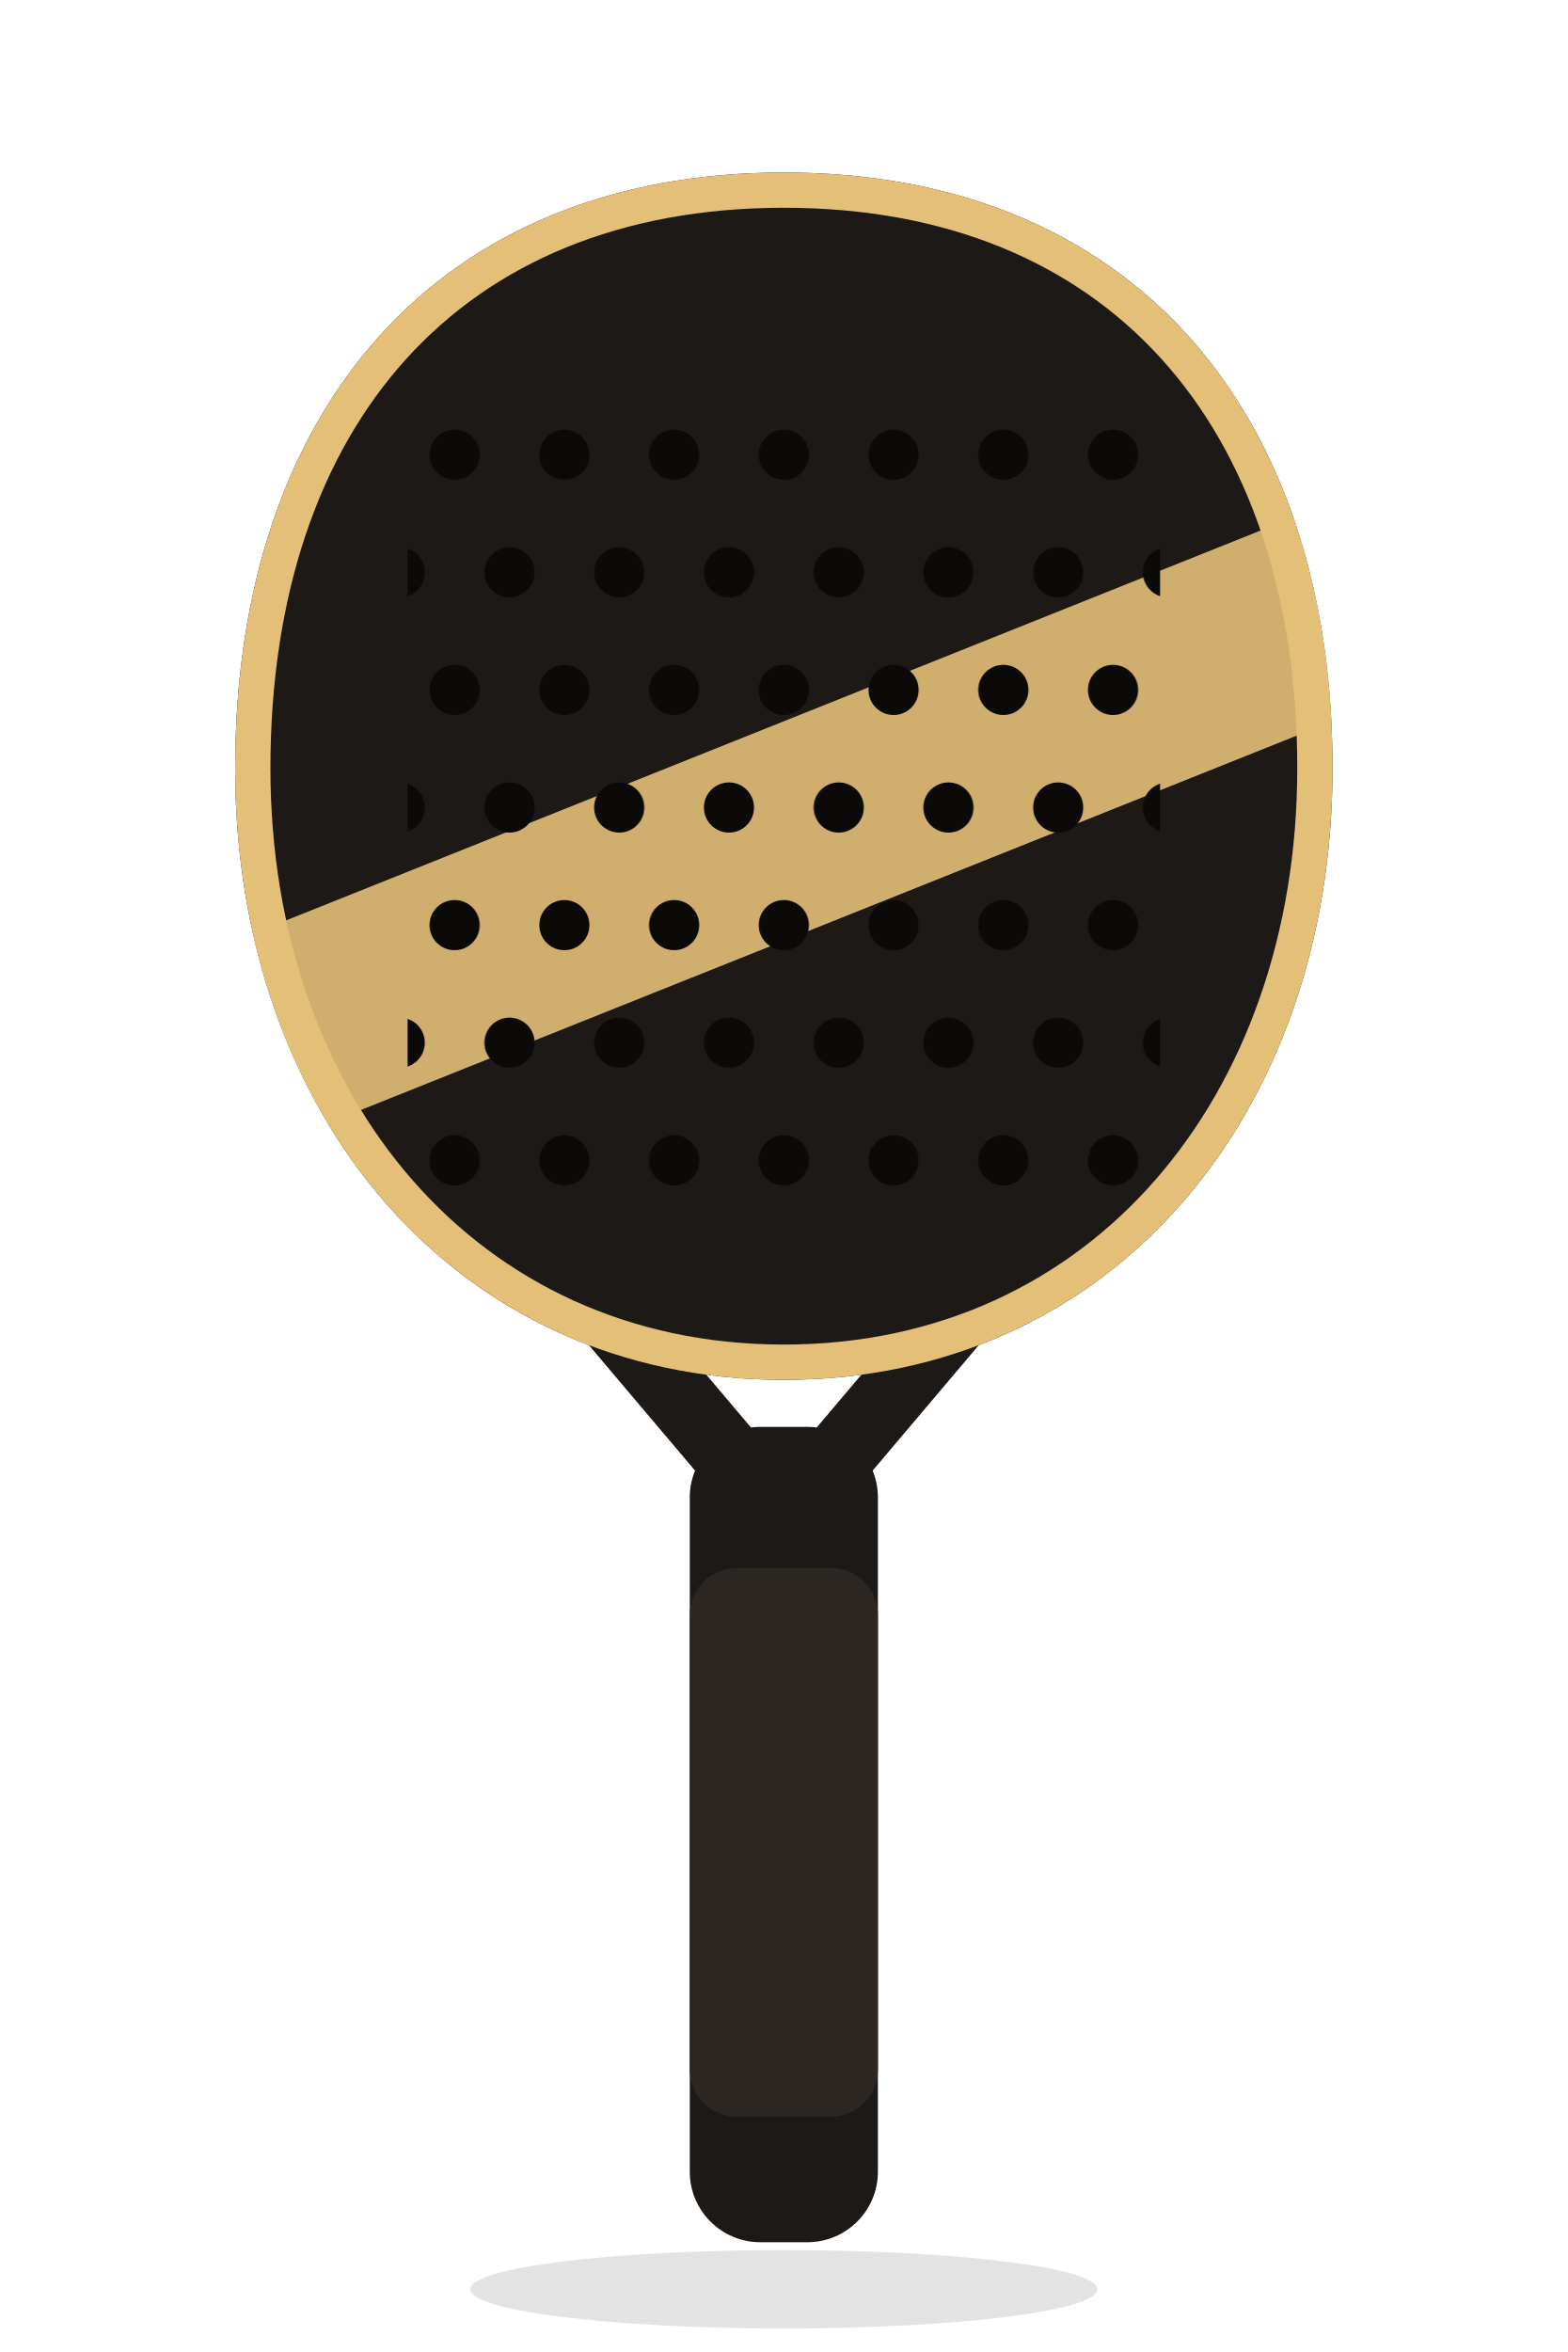
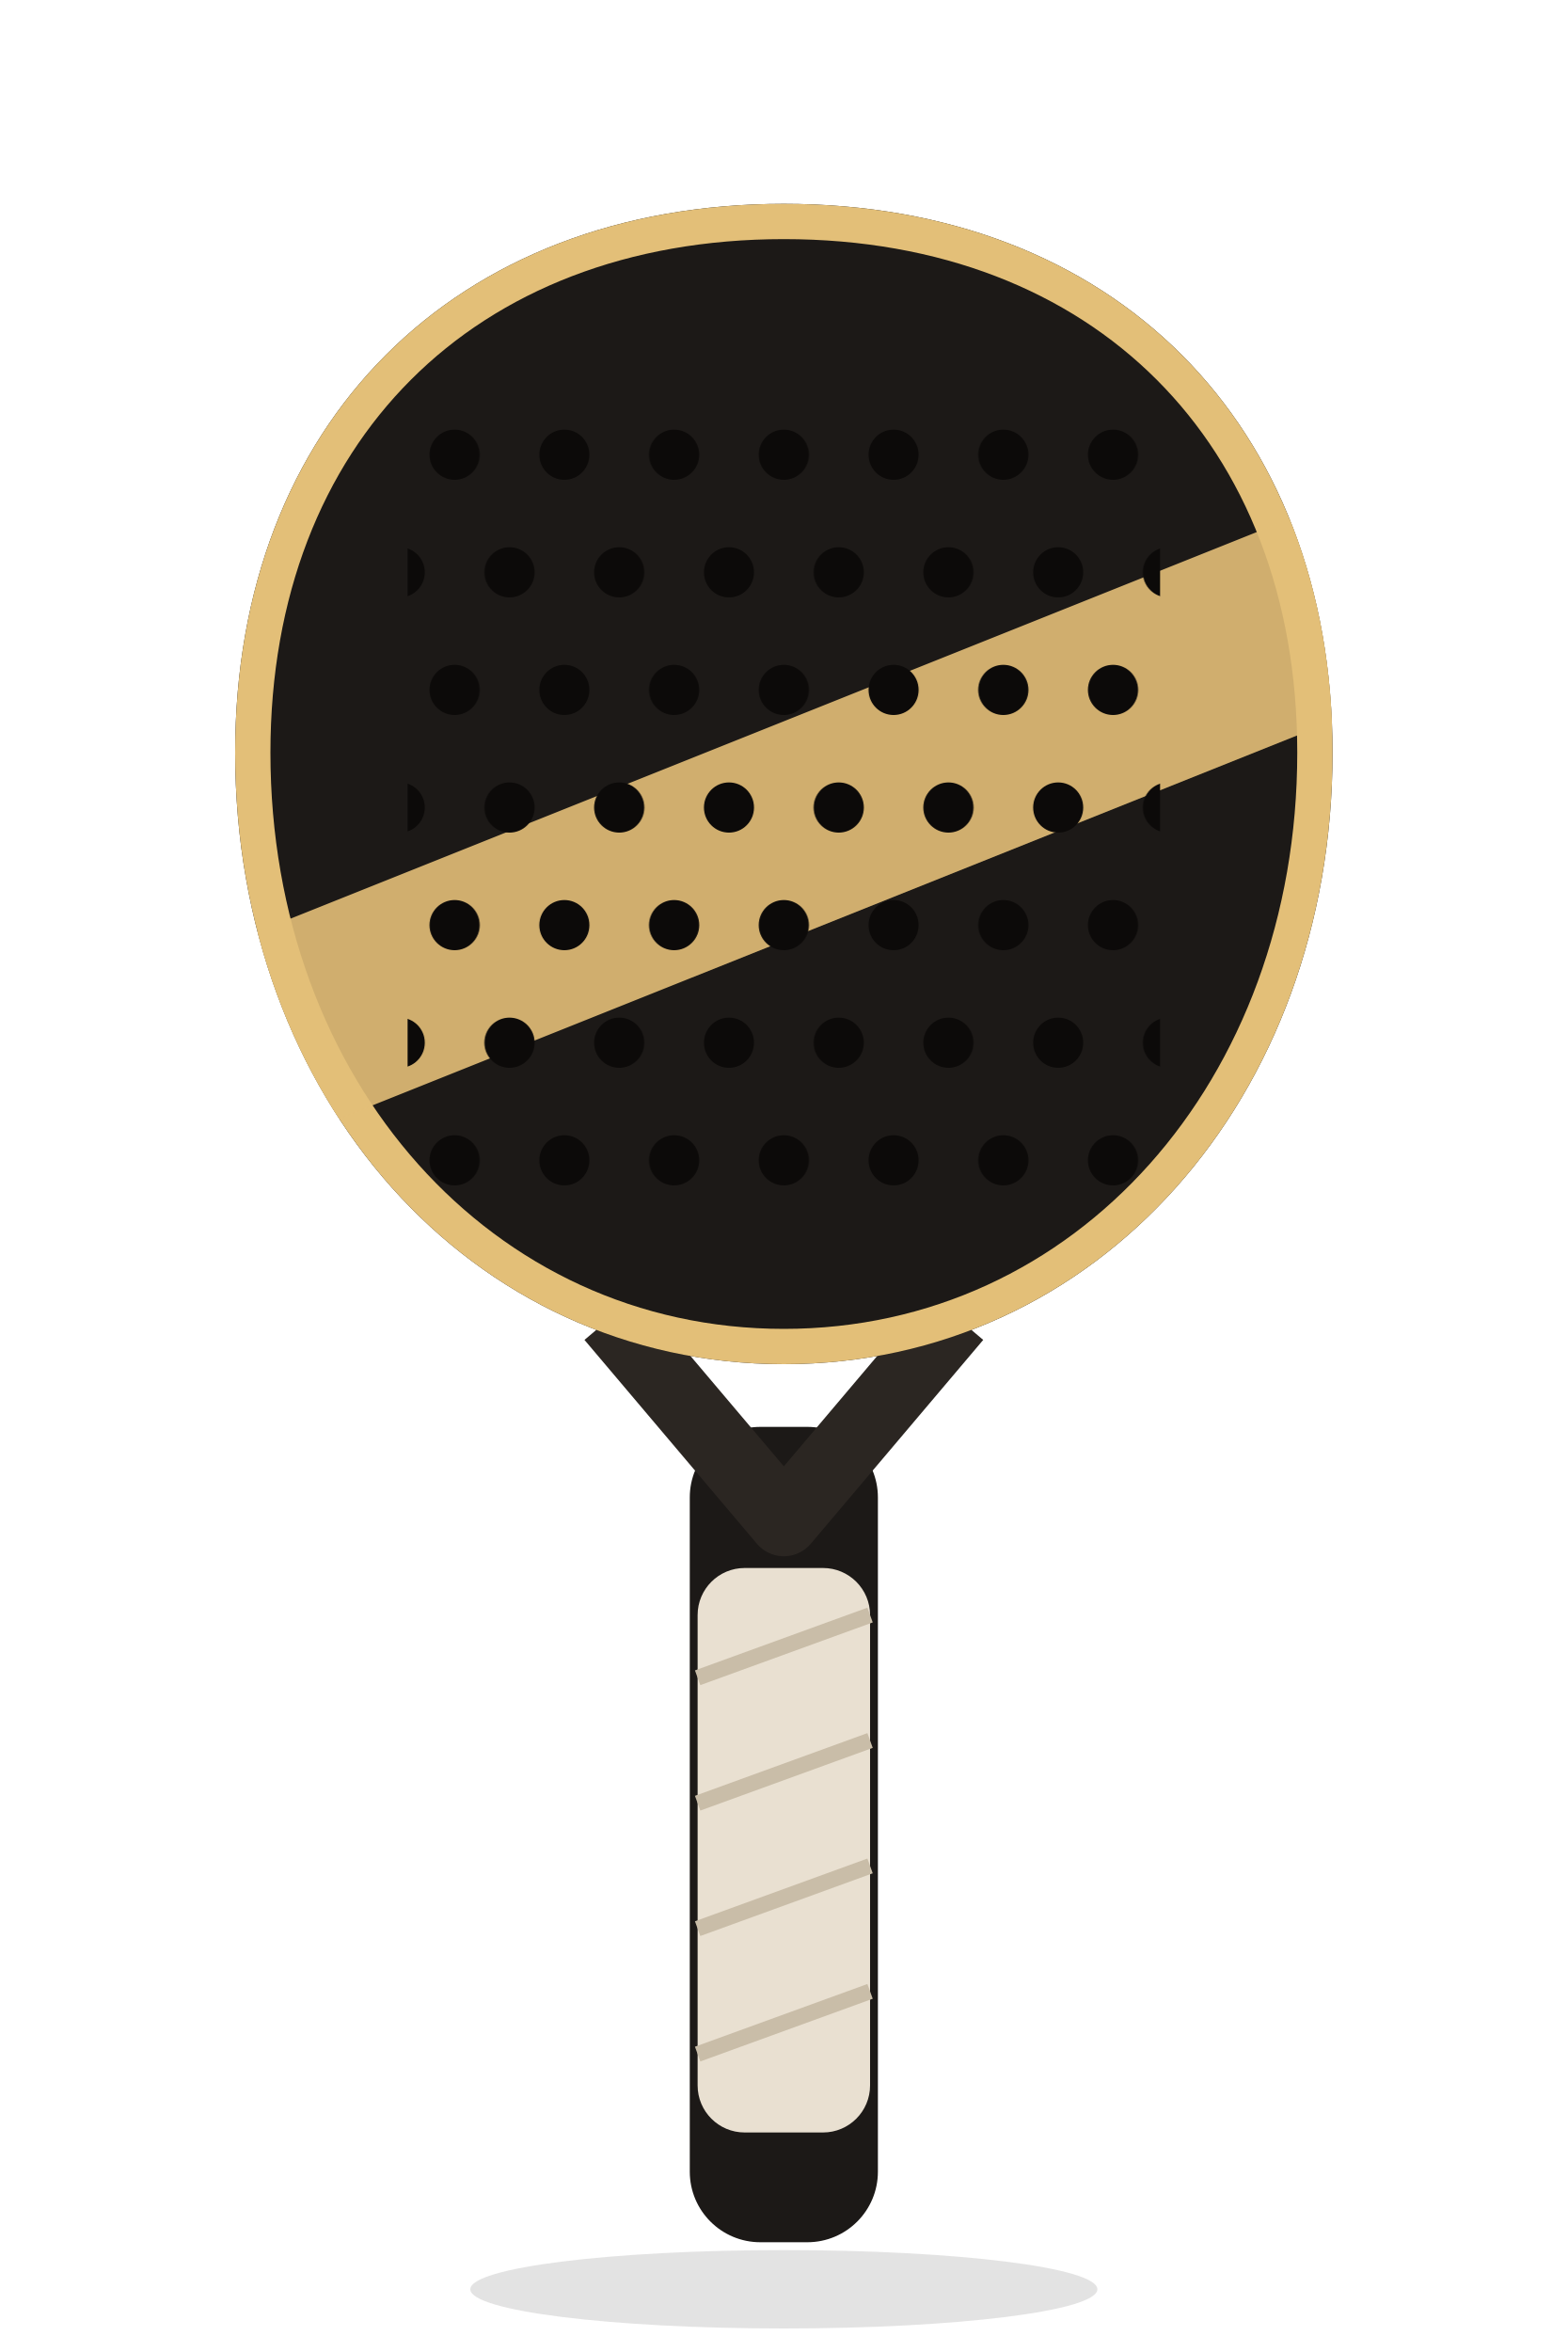
<svg xmlns="http://www.w3.org/2000/svg" viewBox="0 0 200 300">
  <defs>
    <clipPath id="c">
-       <path d="M100 22c44 0 70 30 70 76 0 44-28 78-70 78s-70-34-70-78c0-46 26-76 70-76z" />
+       <path d="M100 26c42 0 70 28 70 70 0 44-30 78-70 78s-70-34-70-78c0-42 28-70 70-70z" />
    </clipPath>
    <pattern id="h" width="14" height="30" patternUnits="userSpaceOnUse" x="51" y="51">
      <circle cx="7" cy="7" r="3.2" fill="#0c0a09" />
      <circle cx="14" cy="22" r="3.2" fill="#0c0a09" />
      <circle cx="0" cy="22" r="3.2" fill="#0c0a09" />
    </pattern>
  </defs>
  <ellipse cx="100" cy="292" rx="40" ry="5" fill="#14110f" opacity=".12" />
  <rect x="88" y="182" width="24" height="104" rx="9" fill="#1c1917" />
-   <rect x="88" y="200" width="24" height="70" rx="6" fill="#2b2622" />
-   <path d="M78 168l22 26 22-26" fill="none" stroke="#1c1917" stroke-width="9" stroke-linejoin="round" />
-   <path d="M100 22c44 0 70 30 70 76 0 44-28 78-70 78s-70-34-70-78c0-46 26-76 70-76z" fill="#1c1917" />
+   <rect x="89" y="200" width="22" height="72" rx="6" fill="#e9e0d1" />
+   <path d="M89 214l22-8M89 230l22-8M89 246l22-8M89 262l22-8" stroke="#c9bda8" stroke-width="2" />
+   <path d="M78 168l22 26 22-26" fill="none" stroke="#2b2622" stroke-width="9" stroke-linejoin="round" />
+   <path d="M100 26c42 0 70 28 70 70 0 44-30 78-70 78s-70-34-70-78c0-42 28-70 70-70z" fill="#1c1917" />
  <g clip-path="url(#c)">
-     <path d="M100 22c44 0 70 30 70 76 0 44-28 78-70 78s-70-34-70-78c0-46 26-76 70-76z" fill="none" stroke="#e3bf78" stroke-width="9" />
+     <path d="M100 26c42 0 70 28 70 70 0 44-30 78-70 78s-70-34-70-78c0-42 28-70 70-70z" fill="none" stroke="#e3bf78" stroke-width="9" />
    <path d="M30 120 L170 64 L170 92 L30 148z" fill="#e3bf78" opacity=".9" />
    <rect x="52" y="50" width="96" height="108" fill="url(#h)" />
  </g>
</svg>
